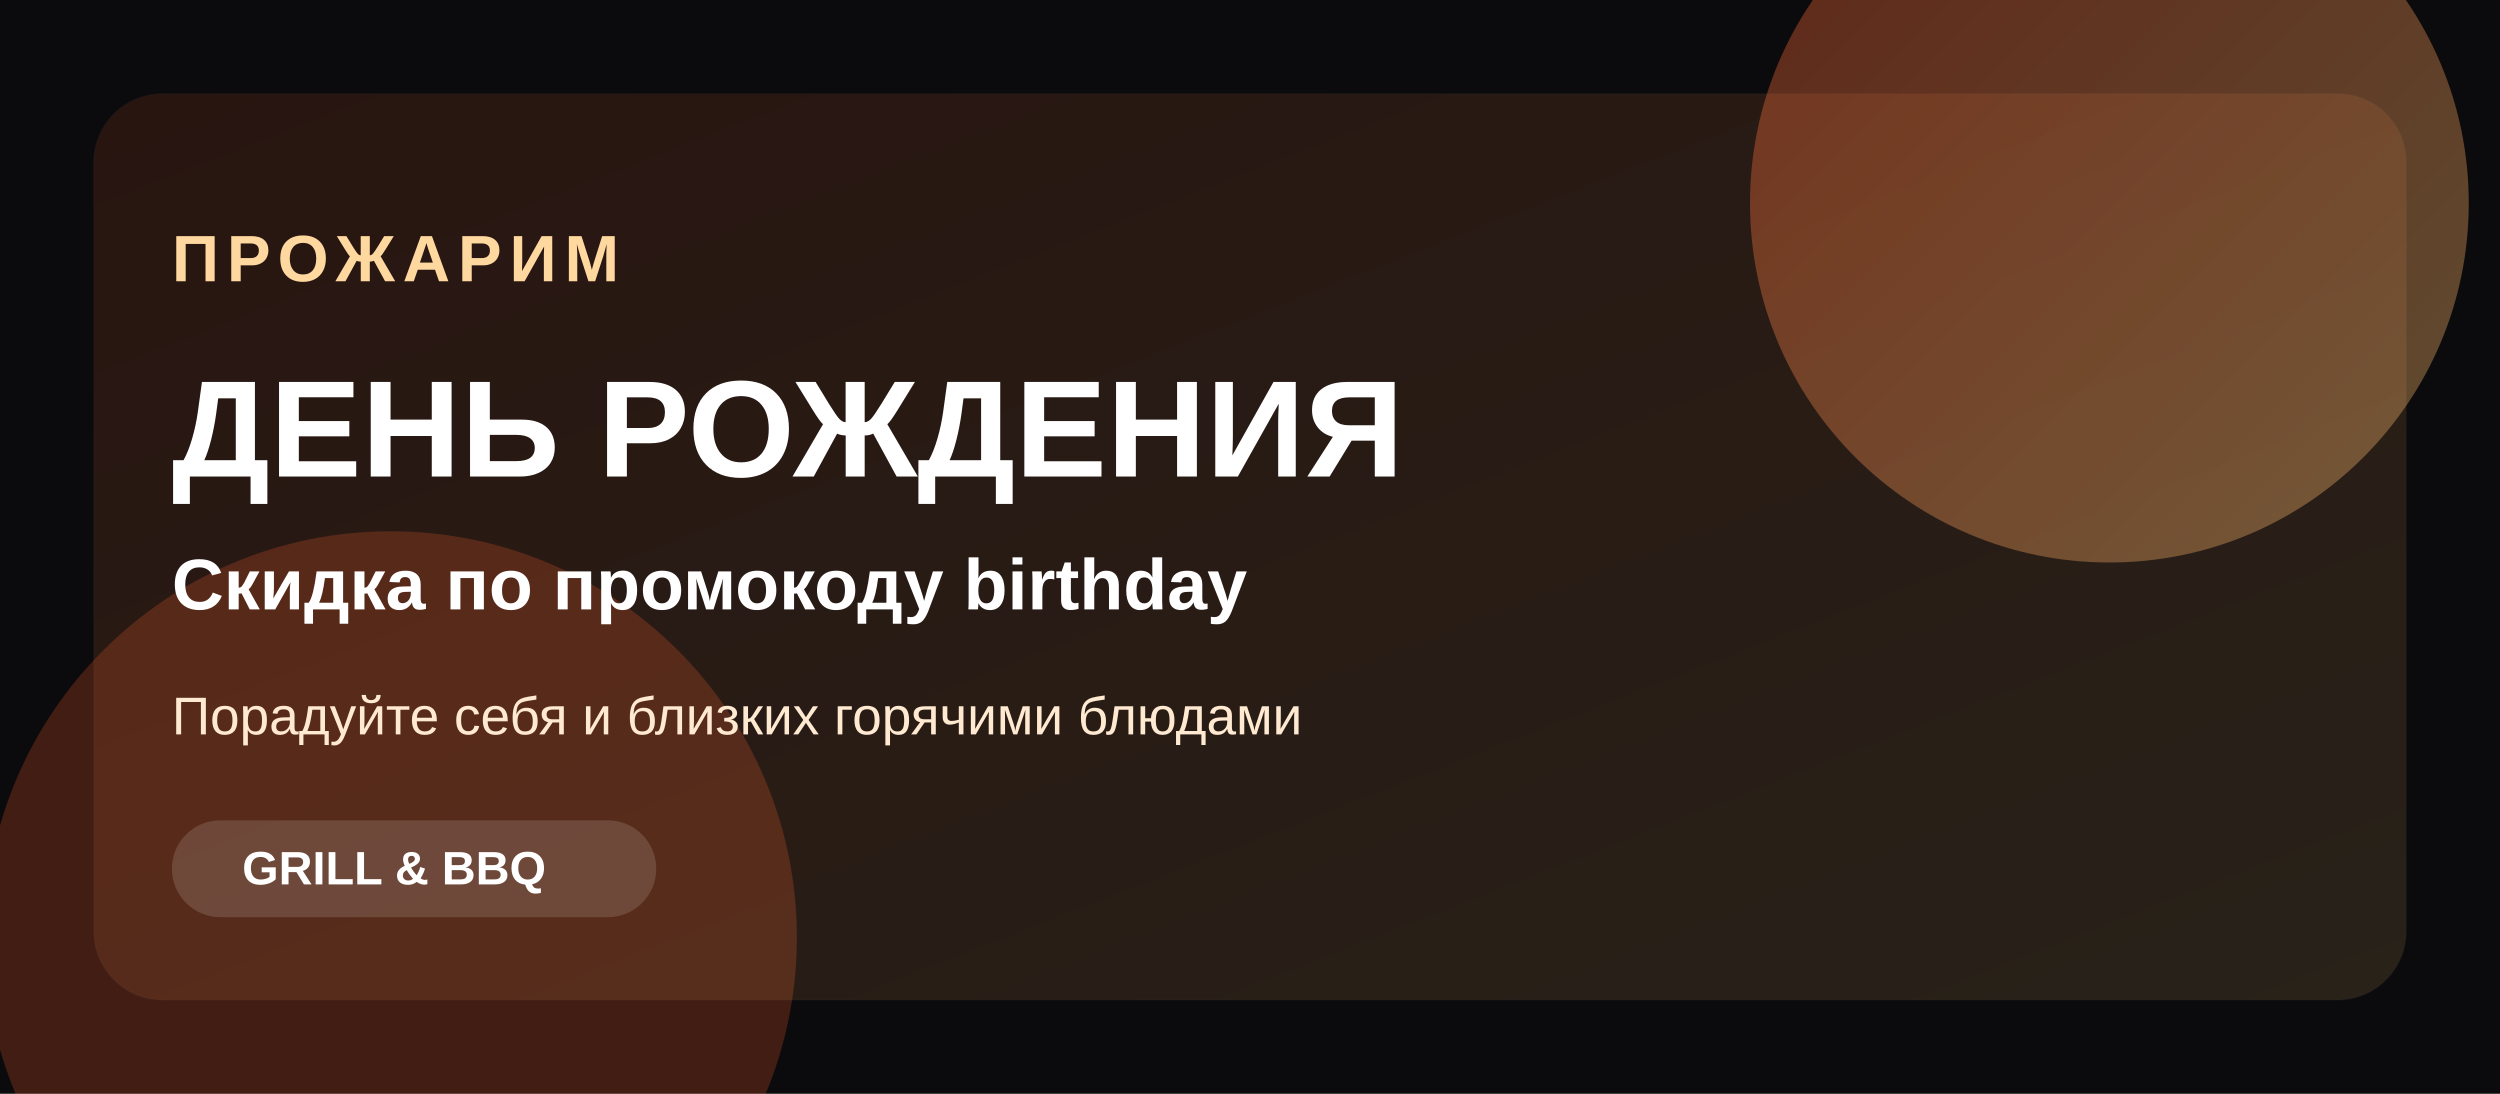
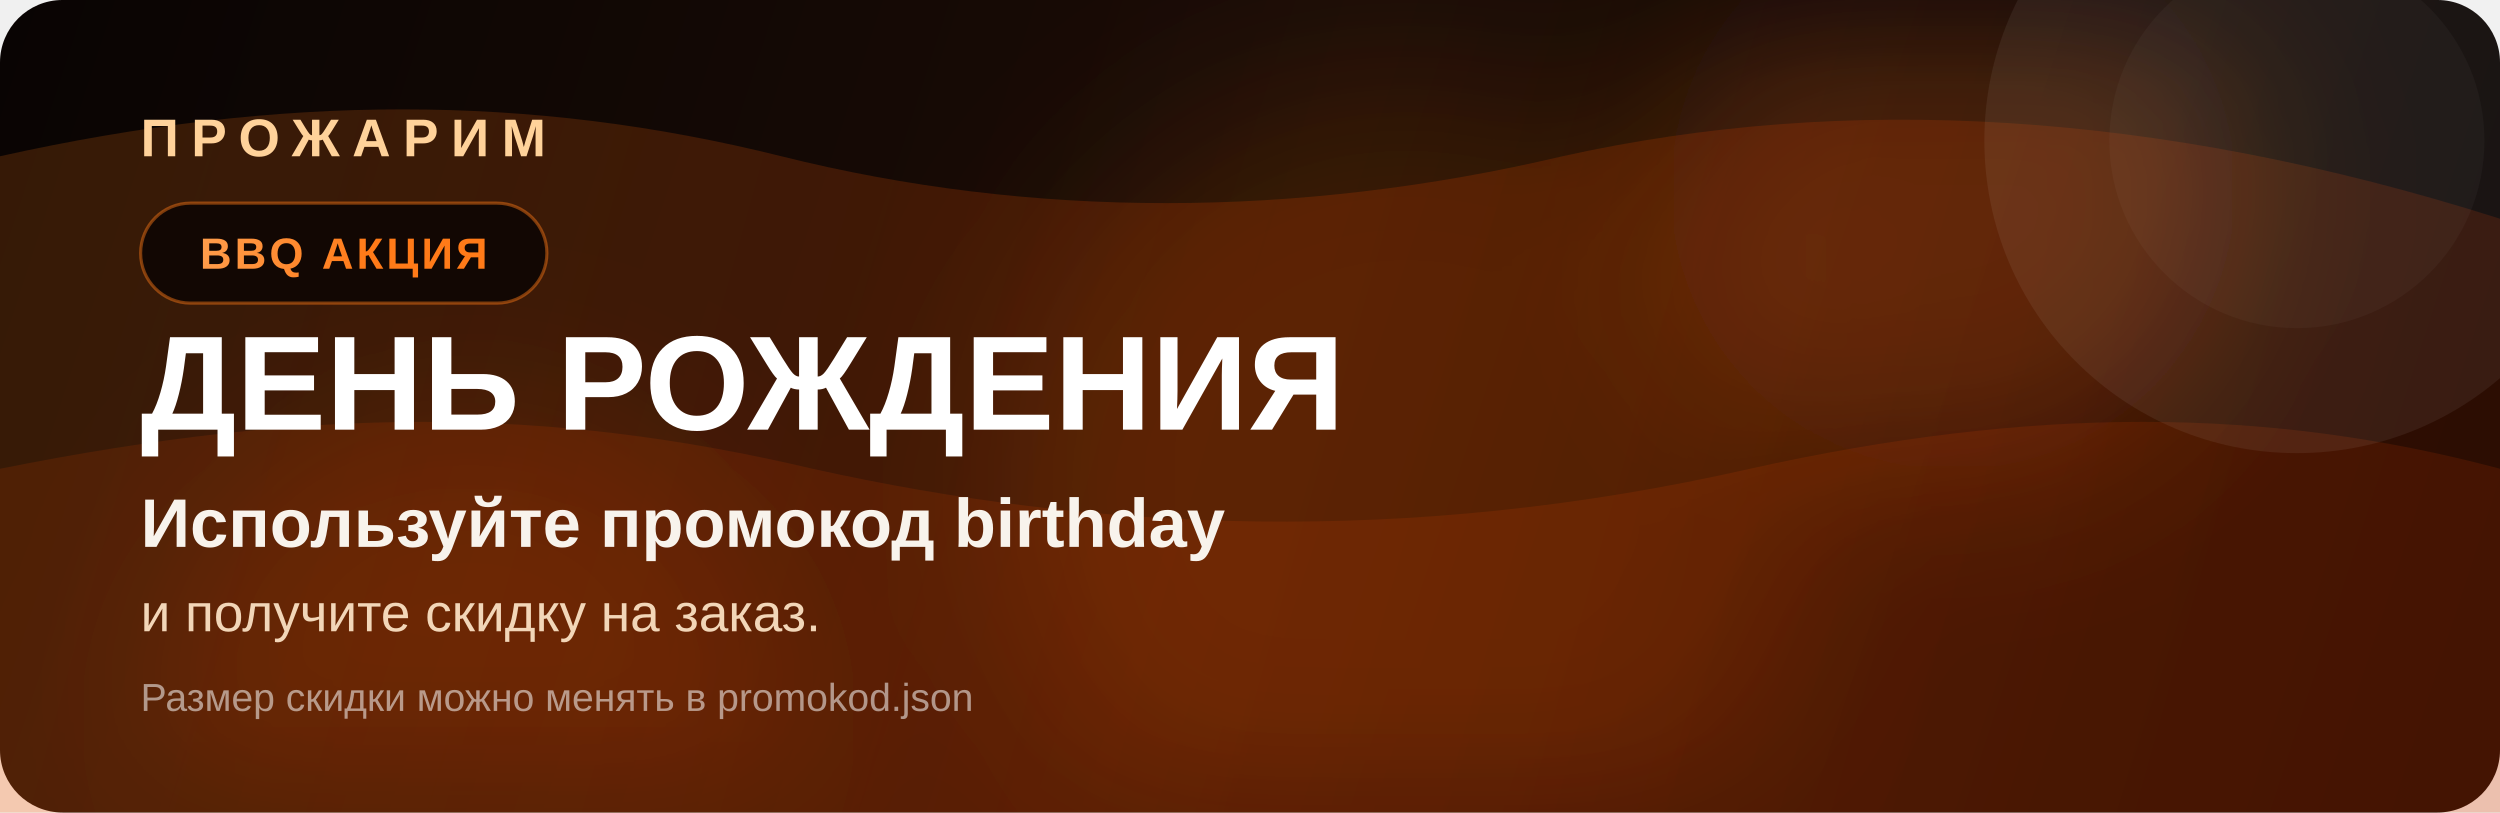
- <svg xmlns="http://www.w3.org/2000/svg" viewBox="0 0 1600 700" role="img" aria-label="ДЕНЬ РОЖДЕНИЯ">
+ <svg xmlns="http://www.w3.org/2000/svg" width="1600" height="520" viewBox="0 0 1600 520" fill="none">
  <defs>
-     <linearGradient id="g" x1="0" y1="0" x2="1" y2="1">
-       <stop offset="0%" stop-color="#ff5a2b" />
-       <stop offset="100%" stop-color="#ffcc7a" />
+     <linearGradient id="bgFire" x1="0" y1="0" x2="1600" y2="520" gradientUnits="userSpaceOnUse">
+       <stop stop-color="#090403" />
+       <stop offset="0.5" stop-color="#1B0C06" />
+       <stop offset="1" stop-color="#080302" />
    </linearGradient>
+     <linearGradient id="accentFire" x1="100" y1="80" x2="1400" y2="440" gradientUnits="userSpaceOnUse">
+       <stop stop-color="#FF7A18" />
+       <stop offset="0.5" stop-color="#FF4E00" />
+       <stop offset="1" stop-color="#C93A00" />
+     </linearGradient>
+     <linearGradient id="pillFire" x1="0" y1="0" x2="260" y2="64" gradientUnits="userSpaceOnUse">
+       <stop stop-color="#FFD29A" />
+       <stop offset="1" stop-color="#FF7A18" />
+     </linearGradient>
+     <filter id="blurGlowFire" x="-100" y="-100" width="1800" height="800">
+       <feGaussianBlur stdDeviation="55" />
+     </filter>
  </defs>
-   <rect width="1600" height="700" fill="#0b0b0d" />
-   <circle cx="1350" cy="130" r="230" fill="url(#g)" opacity="0.35" />
-   <circle cx="250" cy="600" r="260" fill="#ff5a2b" opacity="0.22" />
-   <rect x="60" y="60" width="1480" height="580" rx="44" fill="url(#g)" opacity="0.12" stroke="rgba(255,255,255,0.16)" />
-   <text x="110" y="180" fill="#ffd8a0" font-size="42" font-family="Arial, sans-serif" font-weight="700" letter-spacing="5">ПРОЖАРИМ</text>
-   <text x="110" y="305" fill="#ffffff" font-size="88" font-family="Arial, sans-serif" font-weight="900">ДЕНЬ РОЖДЕНИЯ</text>
-   <text x="110" y="390" fill="#ffffff" font-size="46" font-family="Arial, sans-serif" font-weight="700">Скидка по промокоду birthday</text>
-   <text x="110" y="470" fill="#ffe9d1" font-size="34" font-family="Arial, sans-serif" font-weight="500">Порадуйте себя и близких горячими блюдами</text>
-   <rect x="110" y="525" width="310" height="62" rx="31" fill="#ffffff" opacity="0.14" />
-   <text x="155" y="566" fill="#ffffff" font-size="30" font-family="Arial, sans-serif" font-weight="700">GRILL &amp; BBQ</text>
+   <rect width="1600" height="520" rx="40" fill="url(#bgFire)" />
+   <g filter="url(#blurGlowFire)" opacity="0.9">
+     <circle cx="1250" cy="120" r="180" fill="#FF7A18" fill-opacity="0.25" />
+     <circle cx="300" cy="460" r="200" fill="#FF4E00" fill-opacity="0.16" />
+     <circle cx="900" cy="310" r="260" fill="#FF7A18" fill-opacity="0.15" />
+   </g>
+   <path d="M0 100C180 60 340 60 500 100C660 140 830 140 1000 100C1180 60 1380 70 1600 140V520H0V100Z" fill="url(#accentFire)" fill-opacity="0.18" />
+   <path d="M0 300C200 260 350 260 520 300C700 340 900 350 1120 300C1300 260 1450 260 1600 300V520H0V300Z" fill="#FF4E00" fill-opacity="0.12" />
+   <circle cx="1470" cy="90" r="200" fill="#FFFFFF10" />
+   <circle cx="1470" cy="90" r="120" fill="#FFFFFF08" />
+   <text x="90" y="100" fill="#FFD29A" font-size="34" font-family="Arial, Helvetica, sans-serif" font-weight="700" letter-spacing="8">
+     ПРОЖАРИМ
+   </text>
+   <rect x="90" y="130" width="260" height="64" rx="32" fill="#120703" stroke="#FF7A18" stroke-opacity="0.45" stroke-width="2" />
+   <text x="220" y="172" text-anchor="middle" fill="url(#pillFire)" font-size="28" font-family="Arial, Helvetica, sans-serif" font-weight="900" letter-spacing="2">
+     BBQ АКЦИЯ
+   </text>
+   <text x="90" y="275" fill="white" font-size="86" font-family="Arial, Helvetica, sans-serif" font-weight="900">
+     ДЕНЬ РОЖДЕНИЯ
+   </text>
+   <text x="90" y="350" fill="#F8F3EC" font-size="44" font-family="Arial, Helvetica, sans-serif" font-weight="700">
+     Используйте промокод birthday
+   </text>
+   <text x="90" y="404" fill="#F2D6B8" font-size="34" font-family="Arial, Helvetica, sans-serif">
+     и получите скидку на заказ.
+   </text>
+   <text x="90" y="455" fill="#FFFFFF88" font-size="25" font-family="Arial, Helvetica, sans-serif">
+     Размер скидки можно менять в promokod.json
+   </text>
</svg>
